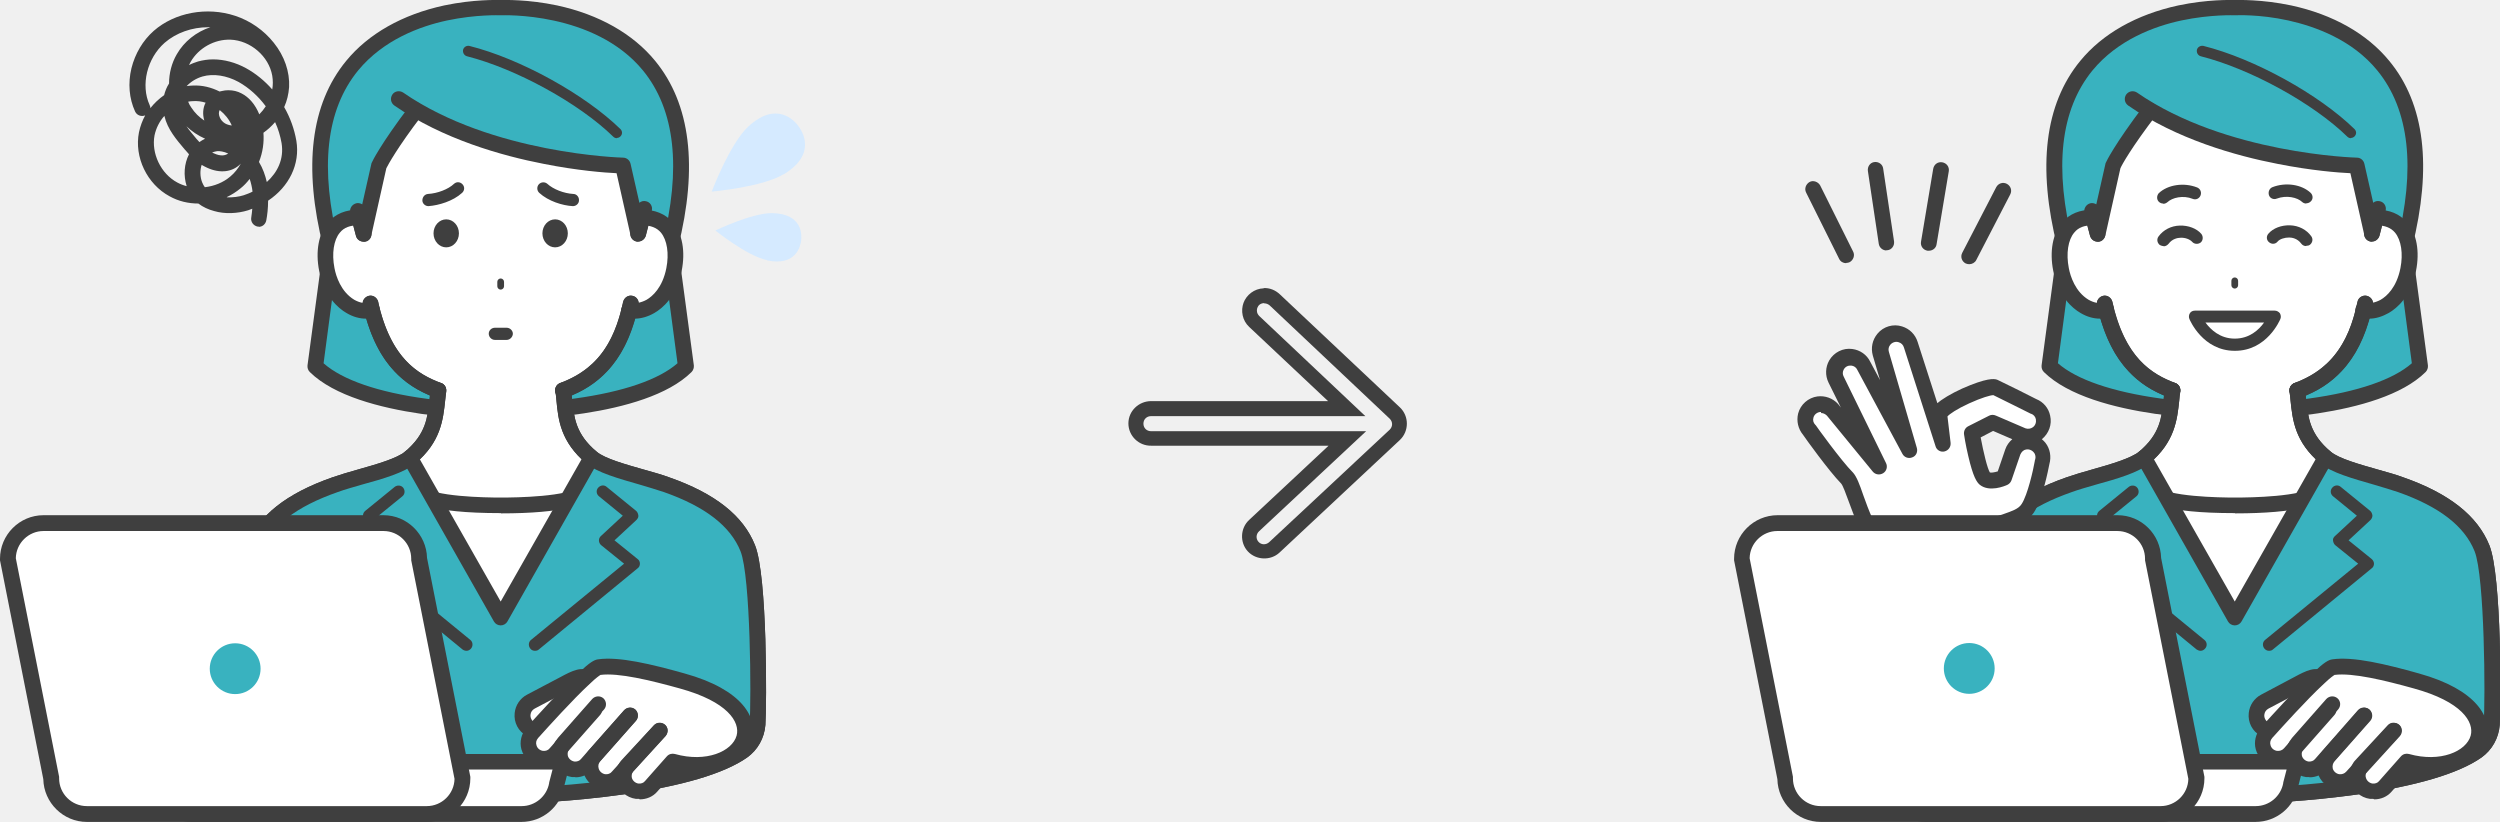
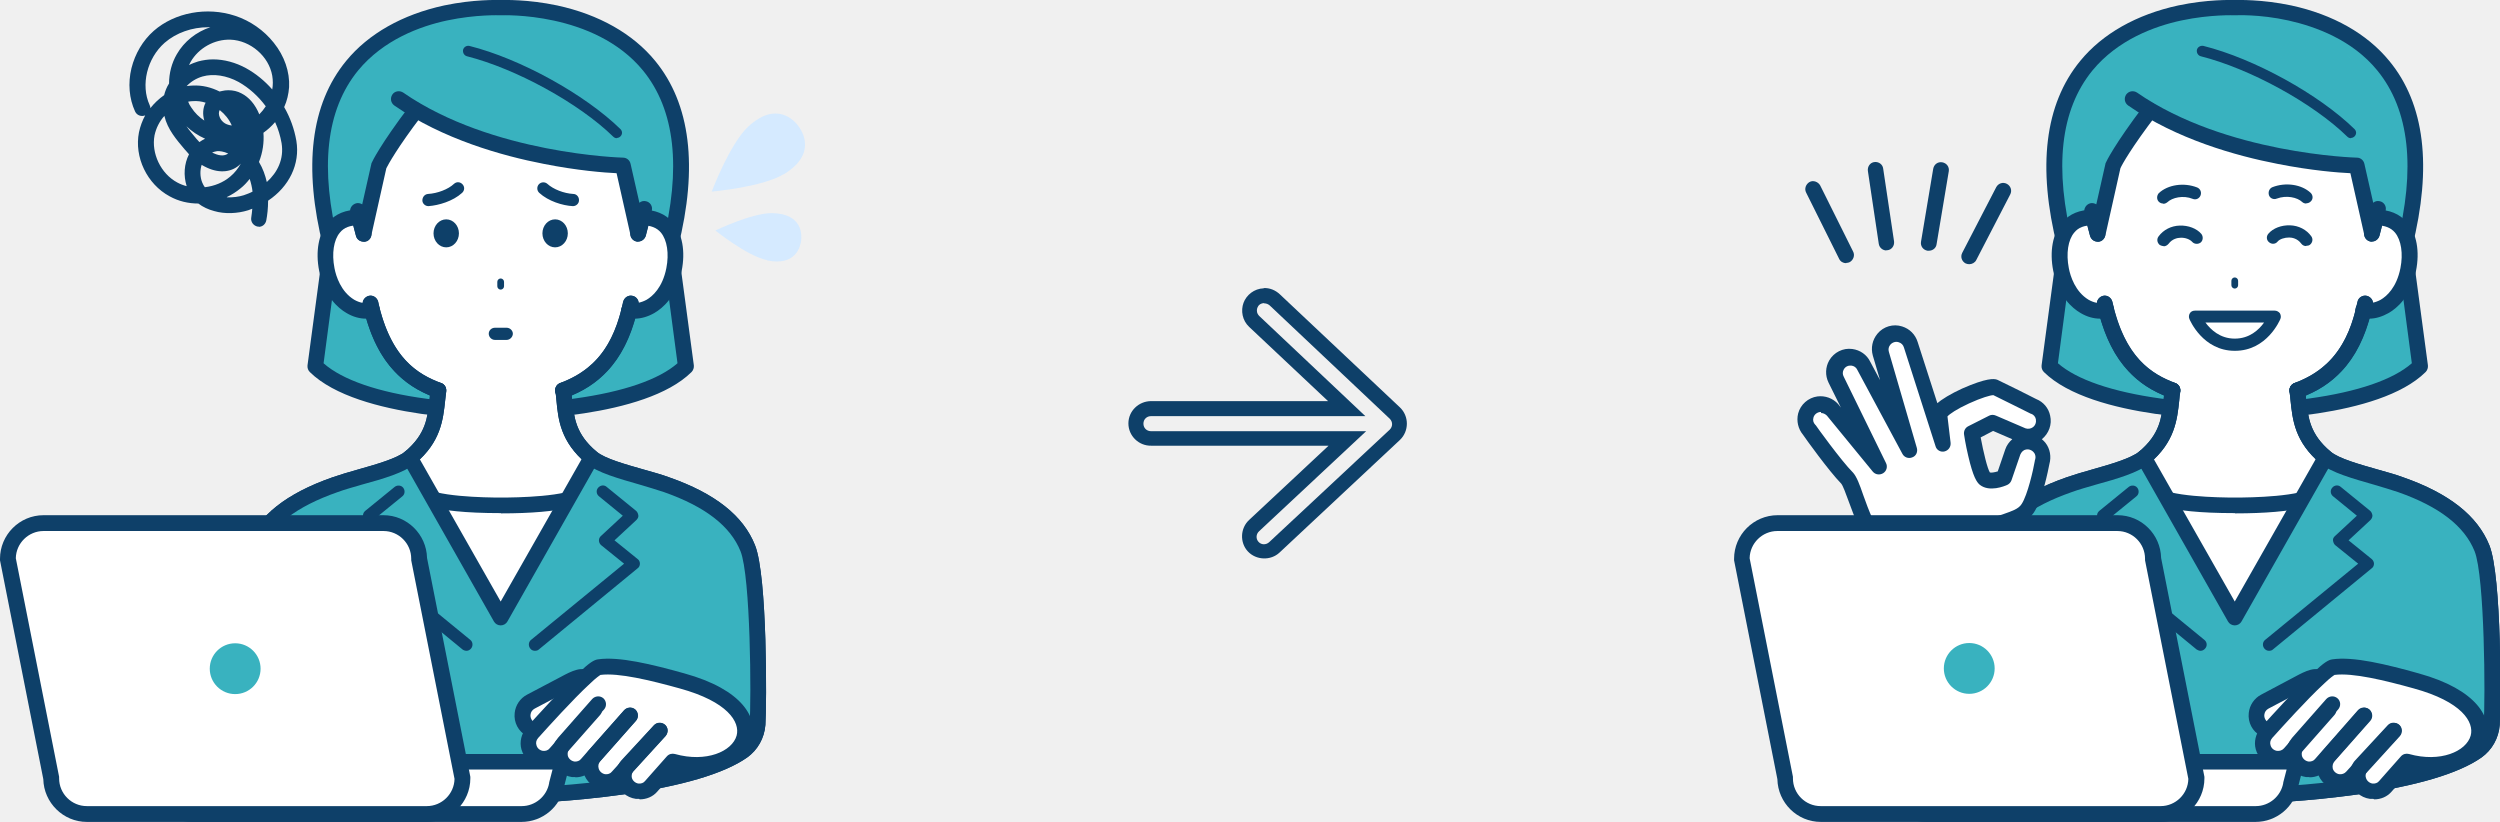
<svg xmlns="http://www.w3.org/2000/svg" id="a" version="1.1" viewBox="0 0 964.2 317">
  <defs>
    <clipPath id="clippath">
      <path class="cls-1" d="M247.6 83.9h.2c11.3-.2 14.1 10.5 12.3 20.1-2.5 12.7-12 17.3-17.4 15.6-5 20.1-15.4 27.2-25.6 31 1.1 8.6.5 17.2 11 25.9 5.3 4.5 19.9 7.3 28.9 10.4 14.3 5 26.5 12.4 31.3 24.5 4.3 10.8 4.4 59.2 3.8 68-.3 4.1-2.4 7.9-5.8 10.3-19.5 13.5-73.3 17.2-93.2 17.2s-73.7-3.8-93.2-17.2c-3.4-2.4-5.5-6.2-5.8-10.3-.6-8.8-.6-57.1 3.8-68 4.8-12.1 17-19.5 31.3-24.5 9-3.2 23.6-5.9 28.9-10.4 10.4-8.8 9.8-17.3 11-25.9-10.1-3.8-20.4-10.9-25.5-31-5.4 1.8-14.9-2.8-17.4-15.6-1.9-9.6.9-20.3 12.3-20h.2C119.2.5 193.1 10.5 193.1 10.5S267 .6 247.6 83.9Z" />
    </clipPath>
    <clipPath id="clippath-1">
      <path class="cls-1" d="M916.4 83.9h.2c11.3-.2 14.1 10.5 12.3 20.1-2.5 12.7-12 17.3-17.4 15.6-5 20.1-15.4 27.2-25.5 31 1.1 8.6.5 17.2 11 25.9 5.3 4.5 19.9 7.3 28.9 10.4 14.3 5 26.5 12.4 31.3 24.5 4.3 10.8 4.4 59.2 3.8 68-.3 4.1-2.4 7.9-5.8 10.3-19.5 13.5-73.3 17.2-93.2 17.2s-73.7-3.8-93.2-17.2c-3.4-2.4-5.5-6.2-5.8-10.3-.6-8.8-.6-57.1 3.8-68 4.8-12.1 17-19.5 31.3-24.5 9-3.2 23.6-5.9 28.9-10.4 10.5-8.8 9.8-17.3 11-25.9-10.1-3.8-20.4-10.9-25.5-31-5.4 1.8-14.9-2.8-17.4-15.6-1.9-9.6.9-20.3 12.3-20h.2C788.3.6 862.1 10.5 862.1 10.5S936 .6 916.6 83.9Z" />
    </clipPath>
-     <style>.cls-1{fill:none}.cls-1,.cls-2,.cls-3,.cls-4,.cls-5{stroke-width:0}.cls-2{fill:#39b2bf}.cls-3{fill:#3f3f3f}.cls-4{fill:#d5eaff}.cls-5{fill:#fff}</style>
+     <style>.cls-1{fill:none}.cls-1,.cls-2,.cls-3,.cls-4,.cls-5{stroke-width:0}.cls-2{fill:#39b2bf}.cls-3{fill:#0e4069}.cls-4{fill:#d5eaff}.cls-5{fill:#fff}</style>
  </defs>
  <path class="cls-2" d="M193.1 158.9s-53.4.3-71.4-17.6l6.1-46.1C103-1.8 193.1 3.1 193.1 3.1s90.1-4.8 65.3 92.1l6.1 46.1c-18 17.9-71.4 17.6-71.4 17.6Z" />
  <path class="cls-3" d="M193.5 161.9h-.4c-2.5 0-54.9 0-73.6-18.4-.7-.7-1-1.6-.9-2.6l6.1-45.5c-7.8-31-4.9-55.2 8.8-71.9 8.6-10.5 21.7-17.9 37.8-21.4C182.7-.3 191.8 0 193.1 0c1.4 0 10.4-.3 21.8 2.1C231 5.6 244.1 13 252.7 23.5c13.6 16.6 16.6 40.8 8.8 71.9l6.1 45.5c.1.9-.2 1.9-.9 2.6-18.1 17.9-68 18.4-73.2 18.4Zm-68.6-21.7c7.2 6.3 20.9 11.1 39.7 13.6 15.2 2.1 28.4 2 28.5 2 .1 0 13.4 0 28.6-2.1 18.8-2.6 32.4-7.3 39.6-13.6l-5.9-44.6v-1.2c7.5-29.4 5-51.9-7.4-67.1-18.8-22.9-54.4-21.3-54.8-21.3h-.3s-9.2-.4-20.5 2c-10.3 2.2-24.5 7.4-34.3 19.3-12.4 15.2-14.9 37.7-7.4 67.1.1.4.1.8 0 1.2l-5.9 44.6Z" />
  <path class="cls-5" d="M247.6 83.9h.2c11.3-.2 14.1 10.5 12.3 20.1-2.5 12.7-12 17.3-17.4 15.6-5 20.1-15.4 27.2-25.6 31 1.1 8.6.5 17.2 11 25.9 5.3 4.5 19.9 7.3 28.9 10.4 14.3 5 26.5 12.4 31.3 24.5 4.3 10.8 4.4 59.2 3.8 68-.3 4.1-2.4 7.9-5.8 10.3-19.5 13.5-73.3 17.2-93.2 17.2s-73.7-3.8-93.2-17.2c-3.4-2.4-5.5-6.2-5.8-10.3-.6-8.8-.6-57.1 3.8-68 4.8-12.1 17-19.5 31.3-24.5 9-3.2 23.6-5.9 28.9-10.4 10.4-8.8 9.8-17.3 11-25.9-10.1-3.8-20.4-10.9-25.5-31-5.4 1.8-14.9-2.8-17.4-15.6-1.9-9.6.9-20.3 12.3-20h.2C123.8 1 193.1 3.1 193.1 3.1s68.8-2.9 54.5 80.8Z" style="clip-path:url(#clippath)" />
  <path class="cls-4" d="m159.2 41.8-5.5-3.5c1.8 1.2 3.6 2.4 5.5 3.5Z" />
  <path class="cls-2" d="M193.1 8.6S115.6.4 140.2 90.2l5.9-26.3s3.1-6.6 14.3-21.3l-1.2-.8c-1.9-1.1-3.7-2.3-5.5-3.5l5.5 3.5c34.9 21.1 81 22.1 81 22.1l5.9 26.3c24.5-89.8-53-81.6-53-81.6Z" />
  <path class="cls-3" d="M169.1 153.6c-.4 0-.7 0-1.1-.2-6.6-2.4-11.6-5.7-15.8-10.1-5.3-5.6-9.1-13.1-11.6-22.8v-.2c-.2-1-.4-1.8-.6-2.6-.4-1.6.7-3.2 2.3-3.6 1.6-.4 3.2.7 3.6 2.3.1.7.3 1.4.5 2.2v.2c5 19.6 14.8 25.6 23.7 28.9 1.6.6 2.4 2.3 1.8 3.9-.4 1.2-1.6 2-2.8 2Z" />
  <path class="cls-3" d="M141.1 122.9c-2.4 0-5-.7-7.5-2.2-3.1-1.8-8.5-6.3-10.5-16.2-1.5-7.6-.2-14.4 3.4-18.7 2.8-3.3 6.9-5 11.9-4.9 1.7 0 3 1.4 2.9 3.1 0 1.7-1.4 3-3.1 2.9-3.1 0-5.5.8-7.1 2.8-2.4 2.8-3.2 8.1-2.1 13.7.6 3.2 2.5 9.1 7.6 12.2 2.1 1.2 4.3 1.6 5.9 1.1 1.6-.5 3.3.3 3.8 1.9s-.4 3.3-1.9 3.8c-1.1.3-2.2.5-3.4.5ZM217.1 153.6c-1.2 0-2.4-.8-2.8-2-.6-1.6.2-3.3 1.8-3.9 5.7-2.1 10-4.9 13.6-8.6 4.6-4.9 7.9-11.5 10.1-20.3l.6-2.4c.4-1.6 1.9-2.7 3.6-2.3 1.6.3 2.7 2 2.3 3.6-.2.8-.4 1.7-.6 2.6-2.4 9.8-6.2 17.3-11.6 23-4.2 4.4-9.2 7.7-15.8 10.1-.4.1-.7.2-1.1.2Z" />
  <path class="cls-3" d="M245.1 122.9c-1.1 0-2.2-.2-3.3-.5-1.3-.4-2.2-1.5-2.2-2.9s1.4-3 3-3c.3 0 .6 0 .9.2 1.6.5 3.9 0 5.9-1.1 2.2-1.3 6.1-4.6 7.6-12.2 1.1-5.6.3-10.8-2.1-13.7-1.6-1.9-4-2.8-7.1-2.8-1.7 0-3.1-1.3-3.1-2.9 0-1.7 1.3-3.1 2.9-3.1 4.9-.1 9.1 1.6 11.9 4.9 3.7 4.3 4.9 11.2 3.4 18.7-1.9 9.9-7.4 14.4-10.5 16.2-2.4 1.4-5.1 2.2-7.5 2.2ZM140.2 93.2c-1.3 0-2.5-.9-2.9-2.2-.6-2.2-1.2-4.4-1.6-6.4-.4-1.6.6-3.2 2.3-3.6s3.2.7 3.6 2.3c.4 1.9 1 4 1.6 6.2.4 1.6-.5 3.3-2.1 3.7-.3 0-.5.1-.8.1Z" />
  <path class="cls-3" d="M246.1 93.2c-.3 0-.5 0-.8-.1-1.6-.4-2.6-2.1-2.1-3.7.6-2.1 1.1-4.2 1.6-6.2.4-1.6 2-2.7 3.6-2.3 1.6.4 2.6 2 2.3 3.6-.5 2-1 4.2-1.6 6.4-.4 1.3-1.6 2.2-2.9 2.2ZM193.1 310c-10.2 0-28.6-.9-47.2-3.6-22.8-3.2-38.8-8-47.7-14.2-4.2-2.9-6.8-7.5-7.1-12.6-.6-7.6-.8-57.3 4-69.3 4.6-11.5 15.4-20 33.1-26.2 2.9-1 6.2-2 9.8-3 7.1-2 15.1-4.3 18.2-6.9 8.1-6.8 8.7-13.1 9.5-20.4.1-1.2.2-2.4.4-3.6.2-1.7 1.7-2.8 3.4-2.6 1.7.2 2.8 1.7 2.6 3.4-.1 1.1-.3 2.3-.4 3.4-.8 7.5-1.7 16.1-11.6 24.4-4.2 3.5-12.4 5.9-20.5 8.1-3.4 1-6.7 1.9-9.4 2.9-16 5.6-25.6 13-29.5 22.8-3.9 9.8-4.2 57.1-3.5 66.6.2 3.3 1.9 6.2 4.5 8 8 5.5 23.6 10.1 45.1 13.2 18.2 2.6 36.4 3.5 46.3 3.5 22 0 73.3-4.1 91.5-16.7 2.6-1.8 4.3-4.8 4.5-8 .7-9.6.4-56.9-3.5-66.6-3.9-9.7-13.6-17.2-29.5-22.8-2.7-.9-6-1.9-9.4-2.9-8-2.3-16.3-4.6-20.5-8.1-10-8.4-10.9-16.9-11.6-24.4-.1-1.1-.2-2.3-.4-3.4-.2-1.7.9-3.2 2.6-3.4s3.2.9 3.4 2.6c.2 1.2.3 2.4.4 3.6.8 7.3 1.4 13.6 9.5 20.4 3.2 2.7 11.2 4.9 18.2 6.9 3.5 1 6.9 1.9 9.8 3 17.7 6.2 28.6 14.8 33.1 26.2 4.8 11.9 4.5 61.7 4 69.3-.4 5.1-3 9.7-7.1 12.6-8.9 6.2-25 10.9-47.7 14.2-18.6 2.6-37 3.6-47.2 3.6Z" />
  <path class="cls-3" d="M193.1 197.9c-28 0-33-4.4-34.7-5.9-1.3-1.1-1.4-3-.3-4.3 1.1-1.3 3-1.4 4.3-.3h.1c4.6 4.2 24.7 4.5 30.7 4.5s26.1-.3 30.7-4.4h.1c1.3-1.2 3.2-1 4.3.2 1.1 1.3.9 3.2-.3 4.3-1.2 1.1-3.2 2.5-8 3.7-6.1 1.5-15.1 2.3-26.7 2.3ZM169.1 153.6c-.4 0-.7 0-1.1-.2-6.9-2.6-12.1-6-16.4-10.8-5.5-6.1-9.3-14.2-11.7-24.9-.4-1.6.7-3.2 2.3-3.6 1.6-.4 3.2.7 3.6 2.3 4.8 21.4 14.9 27.8 24.2 31.3 1.6.6 2.4 2.3 1.8 3.9-.4 1.2-1.6 2-2.8 2ZM217.1 153.6c-1.2 0-2.4-.8-2.8-2-.6-1.6.2-3.3 1.8-3.9 16.8-6.3 21.7-19.3 24.2-31.3.4-1.6 2-2.7 3.6-2.3 1.6.3 2.7 2 2.3 3.6-2.3 10.7-6.1 18.8-11.6 24.9-4.3 4.8-9.5 8.2-16.4 10.8-.4.1-.7.2-1.1.2Z" />
  <path class="cls-2" d="M193.1 306.9c-22.3 0-85.3-4.7-96.7-22.6-.9-11.7-3.7-60.2 1.5-72.9 4.8-12.1 17-19.5 31.3-24.5 9-3.2 23.6-5.9 28.9-10.4l35 61.7 35-61.7c5.3 4.5 19.9 7.3 28.9 10.4 14.3 5 26.5 12.4 31.3 24.5 5.1 12.8 2.4 61.3 1.5 72.9-11.4 17.9-74.4 22.6-96.7 22.6Z" />
  <path class="cls-3" d="M193.1 241.2c-1.1 0-2.1-.6-2.6-1.5l-35-61.7c-.8-1.4-.3-3.3 1.1-4.1 1.4-.8 3.3-.3 4.1 1.1l32.4 57 32.4-57c.8-1.4 2.7-2 4.1-1.1s2 2.7 1.1 4.1l-35 61.7c-.5.9-1.5 1.5-2.6 1.5ZM179.9 251c-.5 0-1.1-.2-1.5-.5l-38.1-31.3c-.6-.4-.9-1.1-.9-1.8s.3-1.4.9-1.8l8.9-7.2-8.4-7.8c-.5-.5-.8-1.1-.8-1.8s.3-1.3.9-1.8l11.3-9.2c1-.8 2.5-.7 3.3.3.8 1 .7 2.5-.3 3.3l-9.2 7.5 8.4 7.8c.5.5.8 1.1.8 1.8s-.3 1.3-.9 1.8l-8.8 7.1 35.9 29.4c1 .8 1.1 2.3.3 3.3-.5.6-1.1.9-1.8.9ZM206.3 251c-.7 0-1.4-.3-1.8-.9-.8-1-.7-2.5.3-3.3l35.9-29.4-8.8-7.1c-.5-.4-.9-1.1-.9-1.8s.2-1.3.8-1.8l8.4-7.8-9.2-7.5c-1-.8-1.2-2.3-.3-3.3s2.3-1.2 3.3-.3l11.3 9.2c.5.4.8 1.1.9 1.8s-.3 1.3-.8 1.8l-8.4 7.8 8.9 7.2c.6.4.9 1.1.9 1.8s-.3 1.4-.9 1.8l-38.1 31.3c-.4.4-1 .5-1.5.5ZM246.1 93.2c-1.4 0-2.6-1-2.9-2.4l-5.4-24c-4.5-.2-15-1-28.1-3.6-16-3.1-38.9-9.5-57.6-22.5-1.4-1-1.7-2.8-.8-4.2.9-1.4 2.8-1.7 4.2-.8 34.2 23.7 84.3 25.1 84.8 25.1 1.4 0 2.6 1 2.9 2.4l3.4 15c.7-.6 1.6-.8 2.5-.6 1.6.3 2.7 1.9 2.3 3.6-.7 3.2-1.5 6.5-2.4 9.8-.4 1.3-1.6 2.2-2.9 2.2Z" />
  <path class="cls-3" d="M140.2 93.2c-1.4 0-2.6-.9-2.9-2.2-.8-3.1-1.6-6.1-2.2-9-.4-1.6.7-3.2 2.3-3.6.8-.2 1.6 0 2.3.4l3.5-15.5c0-.2.1-.4.2-.6.1-.3 3.3-7 14.6-21.9 1-1.3 2.9-1.6 4.2-.6 1.3 1 1.6 2.9.6 4.2-9.6 12.6-13.1 19.1-13.8 20.5l-5.8 25.9c-.3 1.3-1.5 2.3-2.9 2.4ZM237.9 53.3c-.5 0-1-.2-1.4-.6-13.2-12.9-37.5-26.2-56.4-31-1.1-.3-1.7-1.4-1.5-2.5.3-1.1 1.4-1.7 2.4-1.5 19.6 4.9 44.6 18.7 58.3 32.1.8.8.8 2 0 2.8-.4.4-.9.6-1.4.6ZM193.1 310c-10.2 0-28.6-.9-47.2-3.6-22.8-3.2-38.8-8-47.7-14.2-4.2-2.9-6.8-7.5-7.1-12.6-.6-7.6-.8-57.3 4-69.3 4.6-11.5 15.4-20 33.1-26.2 2.9-1 6.2-2 9.8-3 7.1-2 15.1-4.3 18.2-6.9 8.1-6.8 8.7-13.1 9.5-20.4.1-1.2.2-2.4.4-3.6.2-1.7 1.7-2.8 3.4-2.6 1.7.2 2.8 1.7 2.6 3.4-.1 1.1-.3 2.3-.4 3.4-.8 7.5-1.7 16.1-11.6 24.4-4.2 3.5-12.4 5.9-20.5 8.1-3.4 1-6.7 1.9-9.4 2.9-16 5.6-25.6 13-29.5 22.8-3.9 9.8-4.2 57.1-3.5 66.6.2 3.3 1.9 6.2 4.5 8 8 5.5 23.6 10.1 45.1 13.2 18.2 2.6 36.4 3.5 46.3 3.5 22 0 73.3-4.1 91.5-16.7 2.6-1.8 4.3-4.8 4.5-8 .7-9.6.4-56.9-3.5-66.6-3.9-9.7-13.6-17.2-29.5-22.8-2.7-.9-6-1.9-9.4-2.9-8-2.3-16.3-4.6-20.5-8.1-10-8.4-10.9-16.9-11.6-24.4-.1-1.1-.2-2.3-.4-3.4-.2-1.7.9-3.2 2.6-3.4s3.2.9 3.4 2.6c.2 1.2.3 2.4.4 3.6.8 7.3 1.4 13.6 9.5 20.4 3.2 2.7 11.2 4.9 18.2 6.9 3.5 1 6.9 1.9 9.8 3 17.7 6.2 28.6 14.8 33.1 26.2 4.8 11.9 4.5 61.7 4 69.3-.4 5.1-3 9.7-7.1 12.6-8.9 6.2-25 10.9-47.7 14.2-18.6 2.6-37 3.6-47.2 3.6ZM193.1 111.7c-.7 0-1.3-.6-1.3-1.3v-1.7c0-.7.6-1.3 1.3-1.3s1.3.6 1.3 1.3v1.7c0 .7-.6 1.3-1.3 1.3Z" />
  <ellipse class="cls-3" cx="172.1" cy="90" rx="4.9" ry="5.4" />
  <path class="cls-1" d="m154.5 86.4 1.2 12c.4 3.6 3.4 6.3 7 6.3h18c3.6 0 6.6-2.7 7-6.3l1.2-12h8.3l1.2 12c.4 3.6 3.4 6.3 7 6.3h18c3.6 0 6.6-2.7 7-6.3l1.2-12" />
  <ellipse class="cls-3" cx="214.1" cy="90" rx="4.9" ry="5.4" />
  <path class="cls-3" d="M195.4 131.1h-4.5c-1.3 0-2.4-1.1-2.4-2.4s1.1-2.3 2.4-2.3h4.5c1.3 0 2.4 1.1 2.4 2.3s-1.1 2.4-2.4 2.4ZM221 79.5h-.1c-3.9-.2-9.4-1.9-12.9-5.1-1-.9-1-2.4-.2-3.3.9-1 2.4-1 3.3-.2 2.3 2.1 6.4 3.7 10 3.9 1.3 0 2.3 1.2 2.2 2.5 0 1.2-1.1 2.2-2.3 2.2ZM165.2 79.5c-1.2 0-2.3-1-2.3-2.2 0-1.3.9-2.4 2.2-2.5 3.6-.2 7.8-1.8 10-3.9 1-.9 2.4-.8 3.3.2.9 1 .8 2.4-.2 3.3-3.5 3.2-9 4.8-12.9 5.1h-.2ZM99.9 87.4h-.5c-1.6-.3-2.8-1.8-2.5-3.5.2-1.2.3-2.3.4-3.4-.5.2-1.1.4-1.6.6-4.2 1.3-9 1.5-13.1.3-2.3-.6-4.4-1.6-6.1-2.9-3.9 0-7.7-.9-11.1-2.8C56.7 71 51.7 60.6 53.6 51c.5-2.3 1.3-4.5 2.4-6.5-1.5.6-3.2 0-3.9-1.5-2.3-5-2.8-10.9-1.4-16.7 1.4-5.6 4.4-10.7 8.6-14.4 8.1-7.1 20.5-9.4 31.4-5.8 5.8 1.9 11.1 5.6 14.9 10.4 4.1 5.1 6.2 11.2 5.9 17.1-.2 2.7-.8 5.3-1.9 7.7 2.3 4 3.9 8.4 4.7 13 1.5 9-2.8 17.7-10.9 23.1 0 2.9-.3 5.5-.7 7.6-.3 1.5-1.5 2.5-3 2.5ZM87.5 76.1c2.3.1 4.6-.2 6.5-.8 1.1-.4 2.3-.8 3.4-1.4-.2-1.7-.6-3.4-1.1-4.9-1.1 1.4-2.2 2.6-3.6 3.7-1.6 1.3-3.3 2.4-5.2 3.3Zm-9.7-12.6c-.7 2.1-.7 4.7.2 6.9.3.7.6 1.3 1 1.8 3.6-.4 7.1-1.8 9.8-4.1 1.7-1.4 3-3.1 4.1-5-3.2 3.3-8 3.9-13 1.6-.7-.3-1.4-.7-2.1-1.1ZM63.4 44.7c-1.9 2.1-3.2 4.7-3.8 7.5-1.3 6.9 2.4 14.8 8.8 18.2 1.1.6 2.4 1.1 3.6 1.4-1.3-4.1-1-8.6.9-12.3-.5-.6-1-1.1-1.4-1.6l-.2-.2c-3.2-3.8-6.7-7.8-7.9-13Zm36.5 17.8c1.5 2.5 2.4 5.1 3 7.7 4.1-3.7 6.7-8.8 5.7-15-.5-2.8-1.3-5.5-2.5-8.1-1.3 1.5-2.8 2.9-4.5 4.1.3 3.8-.3 7.7-1.7 11.2Zm-18-3.6c.2 0 .3.2.5.2 2.8 1.3 4.5.9 5.6.1-1.8-.8-3.4-1-4.3-.9-.7.1-1.3.3-1.8.5Zm-10-10.2c1.2 1.7 2.6 3.3 4 5l.2.2c.3.3.5.6.8.9.7-.5 1.4-.9 2.2-1.3-2.7-1.2-5.1-2.8-7.2-4.8Zm12.8-6.2c-.8 1.5.2 4 2.1 5.1.7.4 1.6.7 2.6.8-1-2.3-2.6-4.3-4.6-5.9Zm-12.1-3.2c.3.8.7 1.5 1.2 2.2 1.3 2 3 3.7 5 5-.7-2.3-.6-4.8.5-6.9-1.6-.5-3.2-.7-4.8-.6-.6 0-1.3.1-1.9.2Zm15.5-4.5c1.8 0 3.5.4 5 1.2 3 1.5 5.4 4.4 6.9 8.1.9-.9 1.8-2 2.5-3.1-2.8-3.8-6.4-7.1-10.5-9.4-4.6-2.5-9.7-3.3-13.9-2.1-2.4.7-4.5 2-6.1 3.7.8-.1 1.6-.2 2.3-.2 3.7-.2 7.2.7 10.4 2.3.3 0 .6-.2.9-.2.8-.2 1.6-.3 2.4-.3Zm-7.8-24.3c-6.2 0-12.3 2.1-16.8 6-6.8 6-9.3 16.3-5.8 24 .2.4.3.8.3 1.2 1.5-1.9 3.3-3.6 5.3-5 .4-1.6 1-3.1 1.9-4.5 0-3.9 1-7.9 3-11.3 2.8-4.9 7.5-8.6 12.9-10.4h-.8Zm1.9 12.4c4.2 0 8.7 1.2 12.7 3.4 3.8 2.1 7.2 4.9 10.1 8.2.3-1.7.3-3.5 0-5.3-1.3-7.5-8.4-13.6-16.1-13.9-6.2-.2-12.3 3.2-15.4 8.6l-.6 1.2c1.1-.6 2.3-1 3.5-1.4 1.9-.5 3.8-.8 5.8-.8Z" />
  <path class="cls-4" d="M302.4 67.1c-8.3 5.1-27.9 6.8-27.9 6.8s6.9-18.4 14.1-25.1c11.1-10.2 18-2 19.3-.2 1.3 1.7 7.4 10.6-5.4 18.5ZM295.7 100.3c-7.6-1.6-19.8-11.4-19.8-11.4s14.1-6.8 21.9-6.7c12 .2 11.4 8.8 11.2 10.5-.2 1.7-1.6 10.2-13.3 7.7Z" />
  <path class="cls-5" d="m60.5 302.5-2.2-8.8h158.6l-2.2 8.8c-1.1 6.6-6.9 11.4-13.6 11.4H74c-6.7 0-12.4-4.8-13.6-11.4Z" />
  <path class="cls-3" d="M201.2 317H74.1c-8.2 0-15.1-5.8-16.5-13.8l-2.2-8.6c-.2-.9 0-1.9.5-2.6.6-.7 1.5-1.2 2.4-1.2h158.6c.9 0 1.8.4 2.4 1.2.6.7.8 1.7.5 2.6l-2.2 8.6c-1.4 8-8.4 13.8-16.5 13.8Zm-139-20.2 1.3 5v.2c.9 5.2 5.3 8.9 10.6 8.9h127.1c5.2 0 9.7-3.8 10.6-8.9v-.2l1.3-5H62.2Z" />
  <path class="cls-5" d="M19.8 300.2 3 215.5c0-7.6 6.2-13.8 13.8-13.8h131.1c7.6 0 13.8 6.2 13.8 13.8l16.8 84.6c0 7.6-6.2 13.8-13.8 13.8H33.5c-7.6 0-13.8-6.2-13.8-13.8Z" />
  <path class="cls-3" d="M164.6 317H33.5c-9.1 0-16.6-7.4-16.8-16.5L0 216.1v-.6c0-9.2 7.5-16.8 16.8-16.8h131.1c9.1 0 16.6 7.4 16.8 16.5l16.7 84.4v.6c0 9.2-7.5 16.8-16.8 16.8ZM6.1 215.3l16.7 84.3v.6c0 5.9 4.8 10.7 10.7 10.7h131.1c5.8 0 10.6-4.7 10.7-10.5l-16.7-84.3v-.6c0-5.9-4.8-10.7-10.7-10.7H16.8c-5.8 0-10.6 4.7-10.7 10.5Z" />
  <circle class="cls-2" cx="90.7" cy="257.9" r="9.8" />
  <path class="cls-5" d="M262.8 262.5c-11.7-3.2-24.4-6.4-32-5.3-.9.1-3 1.8-5.6 4.3-1-1.3-6.1 1.6-7.8 2.4l-12.7 6.7c-1.8.9-3 2.7-3.2 4.7-.2 2.4 1 4.7 3.1 5.9.4.2.9.4 1.3.5-.5.6-.8.9-.8.9-1.3 1.5-1.8 3.6-1.3 5.5.6 2.3 2.6 4 5 4.4 2 .3 4-.5 5.3-2l3.3-3.7c-1.2 1.5-1.7 3.5-1.2 5.4.6 2.3 2.6 4 5 4.4 2 .3 4-.5 5.3-2l2.5-2.8c-1.1 1.5-1.5 3.4-1 5.2.6 2.3 2.6 4 5 4.4 2 .3 4-.5 5.3-2l3.2-3.5c-.9 1.4-1.1 3.1-.7 4.7.6 2.3 2.6 4 5 4.4 2 .3 4-.5 5.3-2l3-3.4s2.3-2.6 5.4-6.1c27.1 7.5 44.6-19.8 3.5-31.2Z" />
  <path class="cls-3" d="M221.9 299.7h-1.3c-3.6-.5-6.5-3.1-7.5-6.6-.8-2.8-.1-5.9 1.8-8.1h.1v-.2l13.4-15.2c1.1-1.2 3-1.4 4.3-.3 1.2 1.1 1.4 3 .3 4.3l-1.9 2.1-11.5 13.1c-.6.7-.8 1.7-.6 2.7.3 1.1 1.3 2 2.5 2.2 1 .1 2-.2 2.6-1l16.6-18.8c1.1-1.2 3-1.4 4.3-.3 1.2 1.1 1.4 3 .3 4.3l-16.6 18.8c-1.7 2-4.2 3.1-6.8 3.1Z" />
  <path class="cls-3" d="M246.5 308.1h-1.3c-3.6-.5-6.5-3.1-7.5-6.6-.6-2.4-.3-5 1.1-7.1.2-.4.6-.8.9-1.2l12.5-13.5c1.1-1.2 3-1.3 4.3-.2 1.2 1.1 1.3 3 .2 4.3l-12.4 13.5c-.1.1-.2.2-.2.3-.4.7-.6 1.6-.4 2.4.3 1.1 1.3 2 2.5 2.2 1 .1 2-.2 2.6-1l3-3.4s2.3-2.6 5.4-6.1c.8-.9 2-1.2 3.1-.9 12.1 3.4 22.1-1 23.8-7.1 1.4-5.2-3.4-13.1-22-18.2-11.2-3.1-23.5-6.1-30.5-5.2-.3.2-1.5.9-4.2 3.5-6.5 6-16.3 16.9-19.1 20-.5.5-.8.9-.8.9-.7.8-.9 1.8-.6 2.7.3 1.2 1.3 2 2.5 2.2 1 .1 2-.2 2.6-1l14.9-16.9c1.1-1.2 3-1.4 4.3-.3 1.2 1.1 1.4 3 .3 4.3l-14.9 16.9c-2 2.3-5 3.4-8 3-3.6-.5-6.5-3.1-7.5-6.6-.8-2.9 0-6 1.9-8.3 0 0 .3-.3.8-.9 2.9-3.2 12.8-14.2 19.5-20.4 4.2-4 5.9-4.9 7.3-5.1 8.1-1.2 20.8 1.9 33.3 5.4 22.8 6.3 28.5 17.4 26.1 25.7-1.3 4.8-5.4 8.8-11.2 11-5.3 2-11.8 2.3-18.2.8-2.4 2.8-4.1 4.7-4.1 4.7l-3 3.4c-1.7 2-4.2 3-6.8 3Zm-15.3-47.9Z" />
  <path class="cls-3" d="M233.7 304.5h-1.2c-3.6-.5-6.5-3.1-7.5-6.6-.8-2.9 0-6 1.9-8.3l13.8-15.6c1.1-1.2 3-1.4 4.3-.3 1.2 1.1 1.4 3 .3 4.3l-13.8 15.6c-.7.8-.9 1.8-.6 2.8.3 1.1 1.3 2 2.5 2.2 1 .1 2-.2 2.6-1l16.2-17.8c1.1-1.2 3-1.3 4.3-.2s1.3 3 .2 4.3l-16.2 17.8c-1.7 1.9-4.2 3-6.8 3ZM205.9 284.7c-.2 0-.5 0-.8-.1-.7-.2-1.4-.5-2-.8-3.2-1.7-5-5.2-4.6-8.8.3-3 2.1-5.7 4.8-7.1l13.1-6.9c3.7-2 8.8-4.7 11.3-1.4 1 1.3.8 3.2-.6 4.2-.9.7-2.1.8-3.1.4-.6.2-2 .7-4.8 2.2l-.3.2-12.7 6.7c-.9.5-1.5 1.3-1.6 2.4-.1 1.2.5 2.3 1.5 2.9.2.1.4.2.6.2 1.6.4 2.6 2.1 2.1 3.7-.4 1.4-1.6 2.3-2.9 2.3Zm16.8-21.4Z" />
  <path class="cls-2" d="M861.9 158.9s-53.4.3-71.5-17.6l6.1-46.1c-24.7-97 65.4-92.1 65.4-92.1s90.1-4.8 65.3 92.1l6.1 46.1c-18 17.9-71.5 17.6-71.5 17.6Z" />
  <path class="cls-3" d="M862.3 161.9h-.4c-2.5 0-54.9 0-73.6-18.4-.7-.7-1-1.6-.9-2.6l6.1-45.5c-7.8-31-4.9-55.2 8.8-71.9C810.9 13 824 5.6 840.1 2.1 851.5-.3 860.5 0 861.9 0c1.3 0 10.4-.3 21.8 2.1 16.1 3.5 29.2 10.9 37.8 21.4 13.7 16.6 16.6 40.8 8.8 71.9l6.1 45.5c.1.9-.2 1.9-.9 2.6-18.1 17.9-68 18.4-73.2 18.4Zm-.4-6.1h.2c1.4 0 14.1 0 28.5-2.1 18.8-2.6 32.4-7.3 39.6-13.6l-5.9-44.6v-1.2c7.5-29.3 5-51.9-7.4-67.1-9.7-11.9-24-17-34.3-19.3-11.3-2.5-20.4-2-20.5-2h-.3s-9.2-.4-20.5 2c-10.3 2.2-24.5 7.4-34.3 19.3-12.4 15.2-14.9 37.7-7.4 67.1 0 .4.1.8 0 1.2l-5.9 44.6c7.2 6.3 20.9 11 39.6 13.6 15.2 2.1 28.5 2.1 28.6 2.1Z" />
  <path class="cls-5" d="M916.4 83.9h.2c11.3-.2 14.1 10.5 12.3 20.1-2.5 12.7-12 17.3-17.4 15.6-5 20.1-15.4 27.2-25.5 31 1.1 8.6.5 17.2 11 25.9 5.3 4.5 19.9 7.3 28.9 10.4 14.3 5 26.5 12.4 31.3 24.5 4.3 10.8 4.4 59.2 3.8 68-.3 4.1-2.4 7.9-5.8 10.3-19.5 13.5-73.3 17.2-93.2 17.2s-73.7-3.8-93.2-17.2c-3.4-2.4-5.5-6.2-5.8-10.3-.6-8.8-.6-57.1 3.8-68 4.8-12.1 17-19.5 31.3-24.5 9-3.2 23.6-5.9 28.9-10.4 10.5-8.8 9.8-17.3 11-25.9-10.1-3.8-20.4-10.9-25.5-31-5.4 1.8-14.9-2.8-17.4-15.6-1.9-9.6.9-20.3 12.3-20h.2c-15-83 54.3-80.9 54.3-80.9s68.8-2.9 54.5 80.8Z" style="clip-path:url(#clippath-1)" />
  <path class="cls-4" d="m828 41.8-5.5-3.5c1.8 1.2 3.6 2.4 5.5 3.5Z" />
  <path class="cls-2" d="M861.9 8.6S784.4.5 809 90.2l5.9-26.3s3.1-6.6 14.3-21.3l-1.2-.8c-1.9-1.1-3.7-2.3-5.5-3.5l5.5 3.5c34.9 21.1 81 22.1 81 22.1l5.9 26.3c24.5-89.8-53-81.6-53-81.6Z" />
  <path class="cls-3" d="M837.9 153.6c-.3 0-.7 0-1.1-.2-6.6-2.4-11.6-5.7-15.8-10.1-5.3-5.6-9.1-13.1-11.6-22.8v-.2c-.2-1-.4-1.8-.6-2.6-.4-1.6.7-3.2 2.3-3.6 1.6-.4 3.2.7 3.6 2.3.2.7.3 1.4.5 2.2v.2c5 19.6 14.8 25.6 23.7 28.9 1.6.6 2.4 2.3 1.8 3.9-.5 1.2-1.6 2-2.8 2Z" />
  <path class="cls-3" d="M809.9 122.9c-2.4 0-5-.7-7.5-2.2-3.1-1.8-8.5-6.3-10.5-16.2-1.5-7.6-.2-14.4 3.4-18.7 2.8-3.3 6.9-5 11.9-4.9 1.7 0 3 1.4 3 3.1s-1.4 3-3.1 2.9c-3.2 0-5.5.8-7.1 2.8-2.4 2.8-3.2 8.1-2.1 13.7.6 3.2 2.5 9.1 7.6 12.2 2.1 1.2 4.3 1.6 5.9 1.1 1.6-.5 3.3.3 3.8 1.9.5 1.6-.3 3.3-1.9 3.8-1.1.3-2.2.5-3.4.5ZM886 153.6c-1.2 0-2.4-.8-2.8-2-.6-1.6.2-3.3 1.8-3.9 5.7-2.1 10-4.9 13.6-8.6 4.6-4.9 8-11.5 10.1-20.3l.6-2.4c.3-1.6 2-2.7 3.6-2.3s2.7 2 2.3 3.6c-.2.8-.4 1.7-.6 2.6-2.4 9.8-6.2 17.3-11.6 23-4.2 4.4-9.2 7.7-15.8 10.1-.3.1-.7.2-1.1.2Z" />
  <path class="cls-3" d="M913.9 122.9c-1.1 0-2.2-.2-3.3-.5-1.3-.4-2.2-1.5-2.2-2.9s1.3-3 3-3c.3 0 .6 0 .9.2 1.6.5 3.9 0 5.9-1.1 2.2-1.3 6.1-4.6 7.6-12.2 1.1-5.6.3-10.8-2.1-13.7-1.6-1.9-4-2.8-7.1-2.8-1.7 0-3-1.3-3.1-2.9 0-1.7 1.3-3.1 3-3.1 5-.1 9 1.6 11.9 4.9 3.7 4.3 4.9 11.2 3.4 18.7-1.9 9.9-7.4 14.4-10.5 16.2-2.5 1.4-5 2.2-7.5 2.2ZM809 93.2c-1.3 0-2.5-.9-2.9-2.2-.6-2.2-1.2-4.4-1.6-6.4-.4-1.6.7-3.2 2.3-3.6s3.2.7 3.6 2.3c.4 1.9 1 4 1.5 6.2.4 1.6-.5 3.3-2.1 3.7-.3 0-.5.1-.8.1Z" />
  <path class="cls-3" d="M914.8 93.2c-.3 0-.5 0-.8-.1-1.6-.4-2.6-2.1-2.1-3.7.6-2.1 1.1-4.2 1.5-6.2.4-1.6 2-2.7 3.6-2.3s2.7 2 2.3 3.6c-.5 2-1 4.2-1.6 6.4-.4 1.3-1.6 2.2-2.9 2.2ZM861.9 310c-10.2 0-28.6-.9-47.2-3.6-22.8-3.2-38.8-8-47.7-14.2-4.2-2.9-6.8-7.5-7.1-12.6-.6-7.6-.8-57.3 4-69.3 4.6-11.5 15.4-20 33.1-26.2 2.9-1 6.2-2 9.8-3 7.1-2 15-4.3 18.2-6.9 8.1-6.8 8.7-13.1 9.5-20.4.1-1.2.2-2.4.4-3.6.2-1.7 1.7-2.8 3.4-2.6 1.7.2 2.8 1.7 2.6 3.4-.2 1.1-.3 2.3-.4 3.4-.8 7.5-1.7 16.1-11.6 24.4-4.2 3.5-12.5 5.9-20.5 8.1-3.4 1-6.7 1.9-9.4 2.9-16 5.6-25.6 13-29.5 22.8-3.9 9.8-4.2 57.1-3.5 66.6.2 3.3 1.9 6.2 4.5 8 8 5.5 23.6 10.1 45.1 13.2 18.2 2.6 36.4 3.5 46.3 3.5 22 0 73.3-4.1 91.5-16.7 2.6-1.8 4.3-4.8 4.5-8 .7-9.6.4-56.9-3.5-66.6-3.9-9.7-13.6-17.2-29.5-22.8-2.7-.9-6-1.9-9.4-2.9-8-2.3-16.3-4.6-20.5-8.1-10-8.4-10.8-16.9-11.6-24.4-.1-1.1-.2-2.3-.4-3.4-.2-1.7 1-3.2 2.6-3.4s3.2.9 3.4 2.6c.2 1.2.3 2.4.4 3.6.8 7.3 1.4 13.6 9.5 20.4 3.2 2.7 11.2 4.9 18.2 6.9 3.5 1 6.9 1.9 9.8 3 17.7 6.2 28.6 14.8 33.2 26.2 4.8 11.9 4.5 61.7 4 69.3-.4 5.1-3 9.7-7.1 12.6-8.9 6.2-25 10.9-47.7 14.2-18.6 2.6-37 3.6-47.2 3.6ZM861.9 111.3c-.7 0-1.3-.6-1.3-1.3v-1.7c0-.7.6-1.3 1.3-1.3s1.3.6 1.3 1.3v1.7c0 .7-.6 1.3-1.3 1.3Z" />
  <path class="cls-3" d="M861.9 197.9c-28 0-33-4.4-34.7-5.9-1.3-1.1-1.4-3-.3-4.3 1.1-1.3 3-1.4 4.3-.3h.1c4.6 4.2 24.7 4.5 30.7 4.5s26.1-.3 30.7-4.4h.1c1.3-1.2 3.2-1 4.3.2 1.1 1.3.9 3.2-.3 4.3-1.2 1.1-3.2 2.5-8 3.7-6.1 1.5-15.1 2.3-26.7 2.3ZM834.3 78.5c-.6 0-1.2-.2-1.7-.7-.9-.9-.8-2.4 0-3.3 3.5-3.3 9.7-4.2 14.8-2.2 1.2.5 1.8 1.8 1.3 3.1-.5 1.2-1.8 1.8-3 1.3-3.7-1.5-7.9-.5-9.8 1.3-.5.4-1 .6-1.6.6ZM837.9 153.6c-.3 0-.7 0-1.1-.2-6.9-2.6-12.1-6-16.3-10.8-5.5-6.1-9.3-14.2-11.7-24.9-.4-1.6.7-3.2 2.3-3.6 1.6-.4 3.2.7 3.6 2.3 4.8 21.4 15 27.8 24.2 31.3 1.6.6 2.4 2.3 1.8 3.9-.5 1.2-1.6 2-2.8 2ZM886 153.6c-1.2 0-2.4-.8-2.8-2-.6-1.6.2-3.3 1.8-3.9 16.8-6.3 21.7-19.3 24.2-31.3.3-1.6 2-2.7 3.6-2.3s2.7 2 2.3 3.6c-2.3 10.7-6.1 18.8-11.6 24.9-4.3 4.8-9.5 8.2-16.4 10.8-.3.1-.7.2-1.1.2Z" />
  <path class="cls-2" d="M861.9 306.9c-22.3 0-85.3-4.7-96.7-22.6-.9-11.7-3.7-60.2 1.5-72.9 4.8-12.1 17-19.5 31.3-24.5 9-3.2 23.6-5.9 28.9-10.4l35 61.7 35-61.7c5.3 4.5 19.9 7.3 28.9 10.4 14.3 5 26.5 12.4 31.3 24.5 5.1 12.8 2.4 61.3 1.5 72.9-11.4 17.9-74.4 22.6-96.7 22.6Z" />
  <path class="cls-3" d="M861.9 241.2c-1.1 0-2.1-.6-2.6-1.5l-35-61.7c-.8-1.4-.3-3.3 1.1-4.1 1.5-.8 3.3-.3 4.1 1.1l32.4 57 32.4-57c.8-1.4 2.7-2 4.1-1.1s2 2.7 1.1 4.1l-35 61.7c-.5.9-1.5 1.5-2.6 1.5ZM848.7 251c-.5 0-1-.2-1.5-.5l-38.1-31.3c-.5-.4-.9-1.1-.9-1.8s.3-1.4.9-1.8l8.9-7.2-8.4-7.8c-.5-.5-.8-1.1-.8-1.8s.3-1.3.9-1.8l11.3-9.2c1-.8 2.5-.7 3.3.3s.7 2.5-.3 3.3l-9.2 7.5 8.4 7.8c.5.5.8 1.1.8 1.8s-.3 1.3-.9 1.8l-8.8 7.1 35.9 29.4c1 .8 1.2 2.3.3 3.3-.5.6-1.1.9-1.8.9ZM875.1 251c-.7 0-1.3-.3-1.8-.9-.8-1-.7-2.5.3-3.3l35.9-29.4-8.8-7.1c-.5-.4-.8-1.1-.9-1.8s.2-1.3.8-1.8l8.4-7.8-9.2-7.5c-1-.8-1.2-2.3-.3-3.3.8-1 2.3-1.2 3.3-.3l11.3 9.2c.5.4.8 1.1.9 1.8 0 .7-.3 1.3-.8 1.8l-8.4 7.8 8.9 7.2c.5.4.9 1.1.9 1.8s-.3 1.4-.9 1.8l-38.1 31.3c-.4.4-1 .5-1.5.5ZM914.8 93.2c-1.4 0-2.6-1-2.9-2.4l-5.4-24c-4.5-.2-15-1-28.1-3.6-16-3.1-38.9-9.5-57.6-22.5-1.4-1-1.7-2.8-.8-4.2 1-1.4 2.8-1.7 4.2-.8 34.2 23.7 84.3 25.1 84.8 25.1 1.4 0 2.6 1 2.9 2.4l3.4 15c.7-.6 1.6-.8 2.5-.6 1.6.3 2.7 1.9 2.3 3.6-.7 3.2-1.5 6.5-2.4 9.8-.4 1.3-1.6 2.2-2.9 2.2Z" />
  <path class="cls-3" d="M809 93.2c-1.4 0-2.5-.9-2.9-2.2-.8-3.1-1.6-6.1-2.2-9-.3-1.6.7-3.2 2.3-3.6.8-.2 1.6 0 2.3.4l3.5-15.5c0-.2.1-.4.2-.6.1-.3 3.3-7 14.6-21.9 1-1.3 2.9-1.6 4.2-.6 1.3 1 1.6 2.9.6 4.2-9.6 12.6-13.2 19.1-13.8 20.5L812 90.8c-.3 1.3-1.5 2.3-2.9 2.4ZM906.7 53.3c-.5 0-1-.2-1.4-.6-13.2-12.9-37.5-26.2-56.5-31-1.1-.3-1.7-1.4-1.5-2.5.3-1.1 1.4-1.7 2.5-1.5 19.6 4.9 44.6 18.7 58.3 32.1.8.8.8 2 0 2.8-.4.4-.9.6-1.4.6ZM861.9 310c-10.2 0-28.6-.9-47.2-3.6-22.8-3.2-38.8-8-47.7-14.2-4.2-2.9-6.8-7.5-7.1-12.6-.6-7.6-.8-57.3 4-69.3 4.6-11.5 15.4-20 33.1-26.2 2.9-1 6.2-2 9.8-3 7.1-2 15-4.3 18.2-6.9 8.1-6.8 8.7-13.1 9.5-20.4.1-1.2.2-2.4.4-3.6.2-1.7 1.7-2.8 3.4-2.6 1.7.2 2.8 1.7 2.6 3.4-.2 1.1-.3 2.3-.4 3.4-.8 7.5-1.7 16.1-11.6 24.4-4.2 3.5-12.5 5.9-20.5 8.1-3.4 1-6.7 1.9-9.4 2.9-16 5.6-25.6 13-29.5 22.8-3.9 9.8-4.2 57.1-3.5 66.6.2 3.3 1.9 6.2 4.5 8 8 5.5 23.6 10.1 45.1 13.2 18.2 2.6 36.4 3.5 46.3 3.5 22 0 73.3-4.1 91.5-16.7 2.6-1.8 4.3-4.8 4.5-8 .7-9.6.4-56.9-3.5-66.6-3.9-9.7-13.6-17.2-29.5-22.8-2.7-.9-6-1.9-9.4-2.9-8-2.3-16.3-4.6-20.5-8.1-10-8.4-10.8-16.9-11.6-24.4-.1-1.1-.2-2.3-.4-3.4-.2-1.7 1-3.2 2.6-3.4s3.2.9 3.4 2.6c.2 1.2.3 2.4.4 3.6.8 7.3 1.4 13.6 9.5 20.4 3.2 2.7 11.2 4.9 18.2 6.9 3.5 1 6.9 1.9 9.8 3 17.7 6.2 28.6 14.8 33.2 26.2 4.8 11.9 4.5 61.7 4 69.3-.4 5.1-3 9.7-7.1 12.6-8.9 6.2-25 10.9-47.7 14.2-18.6 2.6-37 3.6-47.2 3.6ZM889.5 78.5c-.6 0-1.2-.2-1.6-.6-1.9-1.8-6.1-2.7-9.8-1.3-1.2.5-2.6-.1-3-1.3s.1-2.6 1.3-3.1c5.1-2 11.3-1.1 14.8 2.2.9.9 1 2.4 0 3.3-.5.5-1.1.7-1.7.7ZM861.9 135.3c-12.3 0-17.3-11.8-17.5-12.3-.3-.7-.2-1.6.2-2.2.4-.7 1.2-1 2-1h30.7c.8 0 1.5.4 2 1 .4.7.5 1.5.2 2.2-.2.5-5.2 12.3-17.5 12.3Zm-11.3-10.9c2 2.7 5.6 6.2 11.3 6.2s9.3-3.4 11.3-6.2h-22.5ZM889.4 94.9c-.7 0-1.4-.3-1.9-1-1.4-1.9-3.5-2.3-4.6-2.3-1.8 0-3.7.6-4.5 1.6-.8 1-2.3 1.1-3.3.2-1-.8-1.1-2.3-.2-3.3 1.8-2.1 5-3.3 8.3-3.2 3.4.1 6.4 1.7 8.2 4.2.8 1.1.5 2.5-.5 3.3-.4.3-.9.4-1.4.4ZM834.4 94.9c-.5 0-1-.2-1.4-.4-1-.8-1.3-2.2-.5-3.3 1.9-2.6 4.9-4.1 8.2-4.2 3.3-.1 6.5 1.1 8.3 3.2.8 1 .7 2.5-.2 3.3-1 .8-2.5.7-3.3-.2-.9-1-2.7-1.7-4.5-1.6-1.1 0-3.2.4-4.6 2.3-.5.6-1.2 1-1.9 1Z" />
  <path class="cls-5" d="m724.5 179.6-17.7-21.7c-1.3-1.5-3.3-2.2-5.3-2-2.4.3-4.3 2.1-5 4.4-.5 1.9 0 4 1.3 5.5 0 0 9.9 13.8 14.6 18.6 4.4 5.1 9 40.8 34.3 34.4 14.9-3.8 18.7-14.2 21.7-15.7 5.4-2.7 11-3 13.7-7.1 3.2-4.8 5.6-17.8 5.6-17.8.7-1.9.3-4-.9-5.6-1.5-1.9-3.9-2.8-6.3-2.1-2 .5-3.5 1.9-4.2 3.9l-3.4 9.9s-5 2.3-7.5.4-5-17.6-5-17.6l8.1-4.1 11.5 5c1.9.7 4 .4 5.6-.7 2-1.4 2.9-3.8 2.4-6.2-.4-2-1.8-3.6-3.7-4.3 0 0-11.8-5.9-14.7-7.3-2.6-1.2-22.1 7.2-21.7 10.9.7 6.4 1.3 10.7 1.3 10.7L737 133c-.6-1.9-2.1-3.4-4-4.1-2.3-.7-4.8 0-6.3 1.9-1.3 1.5-1.7 3.6-1.2 5.6l10.8 37.1-17.4-32.4c-.9-1.8-2.6-3-4.6-3.3-2.4-.3-4.7.9-5.9 2.9-1 1.7-1.1 3.9-.2 5.7l16.3 33.3Z" />
  <path class="cls-3" d="M740.8 222.6c-6.8 0-12.7-3-17.6-9-5.1-6.2-8.1-14.5-10.3-20.5-1-2.7-2.1-5.8-2.8-6.6-4.7-4.8-13.7-17.3-14.7-18.8-1.9-2.3-2.6-5.3-1.9-8.2.9-3.5 3.9-6.1 7.4-6.6 3-.4 6 .7 8 2.9l1.1 1.4-4.8-9.7c-1.3-2.7-1.2-5.9.3-8.5 1.8-3.1 5.3-4.9 8.9-4.4 3 .4 5.6 2.2 6.9 4.9l3.8 7.1-2.8-9.5c-.8-2.9-.2-6 1.8-8.4 2.3-2.8 6.1-3.9 9.5-2.8 2.9.9 5.1 3.1 6 6l7.6 23.6c.5-.4 1-.8 1.4-1.1 2.7-1.9 7-4.2 11.4-5.9 7.9-3.1 9.8-2.3 10.6-1.9 2.8 1.3 13.4 6.6 14.7 7.3 2.8 1.1 4.8 3.5 5.4 6.4.8 3.4-.5 6.9-3.2 9.1.5.4 1 .9 1.4 1.4 1.8 2.3 2.3 5.4 1.5 8.2-.4 2.1-2.7 13.8-6 18.7-2.4 3.6-6.2 4.9-9.9 6.2-1.6.6-3.3 1.2-5 1.9-.4.2-1.3 1.3-2 2.2-3.3 4-8.7 10.7-20.4 13.7-2.3.6-4.5.9-6.6.9Zm-38.5-63.7h-.4c-1.2.2-2.2 1-2.5 2.2-.3 1 0 2 .7 2.7 0 0 .1.2.2.2 0 .1 9.8 13.7 14.3 18.2l.1.1c1.4 1.6 2.5 4.5 3.9 8.6 2 5.6 4.8 13.3 9.3 18.8 4.9 6 10.7 8 18.1 6.1 9.7-2.5 14.2-8 17.2-11.6 1.4-1.7 2.5-3.1 4-3.8 2-1 3.9-1.6 5.7-2.2 3.1-1.1 5.6-1.9 6.8-3.8 2.3-3.5 4.5-13.2 5.1-16.7 0-.1 0-.3.1-.4.3-.9.2-2-.5-2.8-.7-.9-2-1.4-3.1-1.1-1 .2-1.7 1-2.1 1.9l-3.4 9.9c-.3.8-.8 1.4-1.6 1.8-1.1.5-6.9 2.9-10.6 0-1.2-1-2.6-3-4.5-11.2-1-4.2-1.6-8.1-1.6-8.2-.2-1.3.4-2.6 1.6-3.2l8.1-4.1c.8-.4 1.7-.4 2.6 0l11.4 4.9c.9.3 2 .2 2.8-.4 1-.7 1.4-1.9 1.2-3.1-.2-1-.9-1.8-1.8-2.1 0 0-.2 0-.3-.1-.1 0-10.9-5.5-14.3-7.1-1.1 0-4.6 1-9.4 3.2-4.8 2.2-7.5 4.1-8.3 5 .7 5.9 1.2 10 1.2 10.1.2 1.6-.8 3-2.3 3.4-1.5.4-3.1-.5-3.5-2L734.3 134c-.3-1-1-1.7-2-2-1.1-.4-2.4 0-3.2.9-.7.8-.9 1.8-.6 2.8l10.8 37.1c.4 1.5-.3 3.1-1.8 3.6-1.4.6-3.1 0-3.8-1.4l-17.4-32.4c-.4-.9-1.3-1.5-2.3-1.6-1.2-.1-2.3.4-2.9 1.5-.5.9-.5 1.9 0 2.8l16.3 33.3c.7 1.4.2 3.1-1.1 3.9-1.3.8-3 .6-4-.6l-17.7-21.6c-.6-.6-1.4-1-2.2-1Zm65.2 23.5Zm-.1-.2c.5.2 1.8 0 3.1-.4l2.9-8.5c.5-1.5 1.5-2.9 2.7-3.9l-7.4-3.2-4.8 2.5c1.1 5.8 2.6 12.1 3.6 13.6Z" />
  <path class="cls-5" d="m729.3 302.5-2.2-8.8h158.6l-2.2 8.8c-1.1 6.6-6.9 11.4-13.6 11.4H742.8c-6.7 0-12.4-4.8-13.6-11.4Z" />
  <path class="cls-3" d="M870 317H742.9c-8.2 0-15.1-5.8-16.5-13.8l-2.2-8.6c-.2-.9 0-1.9.5-2.6.6-.7 1.5-1.2 2.4-1.2h158.6c.9 0 1.8.4 2.4 1.2s.8 1.7.5 2.6l-2.2 8.6c-1.4 8-8.4 13.8-16.5 13.8Zm-139-20.2 1.3 5v.2c.9 5.2 5.3 8.9 10.6 8.9H870c5.2 0 9.7-3.8 10.6-8.9v-.2l1.3-5H731Z" />
  <path class="cls-5" d="m688.6 300.2-16.8-84.6c0-7.6 6.2-13.8 13.8-13.8h131.1c7.6 0 13.8 6.2 13.8 13.8l16.8 84.6c0 7.6-6.2 13.8-13.8 13.8H702.4c-7.6 0-13.8-6.2-13.8-13.8Z" />
  <path class="cls-3" d="M833.4 317H702.3c-9.2 0-16.6-7.4-16.8-16.5l-16.7-84.4v-.6c0-9.2 7.5-16.8 16.8-16.8h131.1c9.2 0 16.6 7.4 16.8 16.5l16.7 84.4v.6c0 9.2-7.5 16.8-16.8 16.8ZM674.8 215.3l16.7 84.3v.6c0 5.9 4.8 10.7 10.7 10.7h131.1c5.8 0 10.6-4.7 10.7-10.5l-16.7-84.3v-.6c0-5.9-4.8-10.7-10.7-10.7H685.5c-5.8 0-10.6 4.7-10.7 10.5Z" />
  <circle class="cls-2" cx="759.5" cy="257.8" r="9.8" />
  <path class="cls-5" d="M931.6 262.5c-11.7-3.2-24.4-6.4-32-5.3-.9.1-3 1.8-5.6 4.3-1-1.3-6.1 1.6-7.8 2.4l-12.7 6.7c-1.8.9-3 2.7-3.2 4.7-.2 2.4 1 4.7 3.1 5.9.4.2.8.4 1.3.5-.5.6-.8.9-.8.9-1.3 1.5-1.8 3.6-1.3 5.5.6 2.3 2.6 4 5 4.4 2 .3 4-.5 5.3-2l3.3-3.7c-1.2 1.5-1.7 3.5-1.2 5.4.6 2.3 2.6 4 5 4.4 2 .3 4-.5 5.3-2l2.5-2.8c-1.1 1.5-1.5 3.4-1 5.2.6 2.3 2.6 4 5 4.4 2 .3 4-.5 5.3-2l3.2-3.5c-.9 1.4-1.1 3.1-.7 4.7.6 2.3 2.6 4 5 4.4 2 .3 4-.5 5.3-2l3-3.4s2.3-2.6 5.4-6.1c27.1 7.5 44.6-19.8 3.5-31.2Z" />
  <path class="cls-3" d="M890.7 299.7h-1.3c-3.6-.5-6.5-3.1-7.5-6.6-.8-2.8 0-5.9 1.8-8.1h.1v-.2l13.4-15.2c1.1-1.2 3-1.4 4.3-.3s1.4 3 .3 4.3l-1.9 2.1-11.5 13.1c-.6.7-.8 1.7-.6 2.7.3 1.1 1.3 2 2.5 2.2 1 .1 2-.2 2.6-1l16.5-18.8c1.1-1.2 3-1.4 4.3-.3 1.2 1.1 1.4 3 .3 4.3l-16.5 18.8c-1.7 2-4.2 3.1-6.8 3.1Z" />
  <path class="cls-3" d="M915.3 308.1H914c-3.6-.5-6.5-3.1-7.5-6.6-.7-2.4-.3-5 1-7.1.2-.4.5-.8.9-1.2l12.5-13.5c1.1-1.2 3-1.3 4.3-.2 1.2 1.1 1.3 3 .2 4.3L913 297.3c0 .1-.2.2-.2.3-.4.7-.6 1.6-.3 2.4.3 1.1 1.3 2 2.5 2.2 1 .1 2-.2 2.6-1l3-3.4s2.3-2.6 5.4-6.1c.8-.9 2-1.2 3.1-.9 12.1 3.4 22.1-1 23.8-7.1 1.4-5.2-3.4-13.1-22-18.2-11.2-3.1-23.5-6.1-30.5-5.2-.3.2-1.5.9-4.2 3.5-6.5 6-16.3 16.9-19.1 20-.5.5-.8.9-.8.9-.7.8-.9 1.8-.6 2.7.3 1.2 1.3 2 2.5 2.2 1 .1 2-.2 2.7-1l14.9-16.9c1.1-1.2 3-1.4 4.3-.3 1.2 1.1 1.4 3 .3 4.3l-14.9 16.9c-2 2.3-5 3.4-8 3-3.6-.5-6.5-3.1-7.5-6.6-.8-2.9 0-6 1.9-8.3 0 0 .3-.3.8-.9 2.9-3.2 12.8-14.2 19.5-20.4 4.2-4 5.9-4.9 7.3-5.1 8.1-1.2 20.8 1.9 33.3 5.4 22.8 6.3 28.5 17.4 26.2 25.7-1.3 4.8-5.4 8.8-11.2 11-5.3 2-11.8 2.3-18.2.8-2.4 2.8-4.2 4.7-4.2 4.7l-3 3.4c-1.7 2-4.2 3-6.7 3ZM900 260.2Zm.3-.1Z" />
  <path class="cls-3" d="M902.5 304.5h-1.2c-3.6-.5-6.5-3.1-7.5-6.6-.8-2.9 0-6 2-8.3l13.8-15.6c1.1-1.2 3-1.4 4.3-.3 1.2 1.1 1.4 3 .3 4.3l-13.8 15.6c-.7.8-.9 1.8-.7 2.8.3 1.1 1.3 2 2.5 2.2 1 .1 2-.2 2.7-1l16.2-17.8c1.1-1.2 3-1.3 4.3-.2 1.2 1.1 1.3 3 .2 4.3l-16.2 17.8c-1.7 1.9-4.2 3-6.8 3ZM873.9 284.6l.8-2.9-.8 2.9c-.7-.2-1.3-.5-2-.8-3.2-1.7-5-5.2-4.6-8.8.3-3 2.1-5.7 4.8-7.1l13-6.9c3.7-2 8.8-4.7 11.3-1.4 1 1.3.8 3.2-.6 4.2-.9.7-2.1.8-3.1.4-.6.2-2 .7-4.8 2.2l-.3.2-12.7 6.7c-.9.5-1.5 1.3-1.6 2.4-.1 1.2.5 2.3 1.5 2.9.2.1.4.2.6.2l-.8 2.9-.8 2.9Zm17.6-21.3ZM759.5 101.9c-.5 0-.9-.1-1.4-.3-1.5-.8-2.1-2.6-1.3-4.1l13.1-25.3c.8-1.5 2.6-2.1 4.1-1.3 1.5.8 2.1 2.6 1.3 4.1l-13.1 25.3c-.5 1-1.6 1.6-2.7 1.6ZM743.9 96.7h-.5c-1.7-.3-2.8-1.8-2.5-3.5l4.7-28.1c.3-1.7 1.8-2.8 3.5-2.5 1.7.3 2.8 1.8 2.5 3.5l-4.7 28.1c-.2 1.5-1.5 2.5-3 2.5ZM727.6 96.6c-1.5 0-2.8-1.1-3-2.6l-4.2-28.1c-.2-1.7.9-3.2 2.5-3.4 1.7-.2 3.2.9 3.4 2.5l4.2 28.1c.2 1.7-.9 3.2-2.5 3.4h-.5ZM712 101.5c-1.1 0-2.2-.6-2.7-1.7l-12.7-25.5c-.8-1.5-.1-3.3 1.3-4.1s3.3-.1 4.1 1.3L714.7 97c.8 1.5.1 3.3-1.3 4.1-.4.2-.9.3-1.3.3ZM487.4 111.2c-3.7.1-6.7 2.6-7.8 5.6s-.5 6.8 2.2 9.3l30.4 28.6H444c-4.8 0-8.8 3.8-8.8 8.6s4 8.7 8.8 8.6h68.4l-30.6 28.6c-3.5 3.2-3.7 8.8-.5 12.2s8.8 3.6 12.2.4l46.4-43.4c3.6-3.4 3.6-9.2 0-12.6l-46.3-43.6c-1.7-1.6-3.9-2.5-6.2-2.4Zm.2 5.8c.8 0 1.5.3 2.1.8l46.3 43.7c1.2 1.2 1.2 3 0 4.2l-46.5 43.4c-1.2 1.1-3 1.1-4.1-.1-1.1-1.2-1-3 .2-4.1l41.3-38.6h-83c-1.6 0-2.9-1.2-2.9-2.9s1.3-2.9 2.9-2.9h82.7l-40.9-38.6c-1-1-1.1-2.1-.8-3.1.4-1.1 1.2-1.8 2.6-1.9Z" />
</svg>
